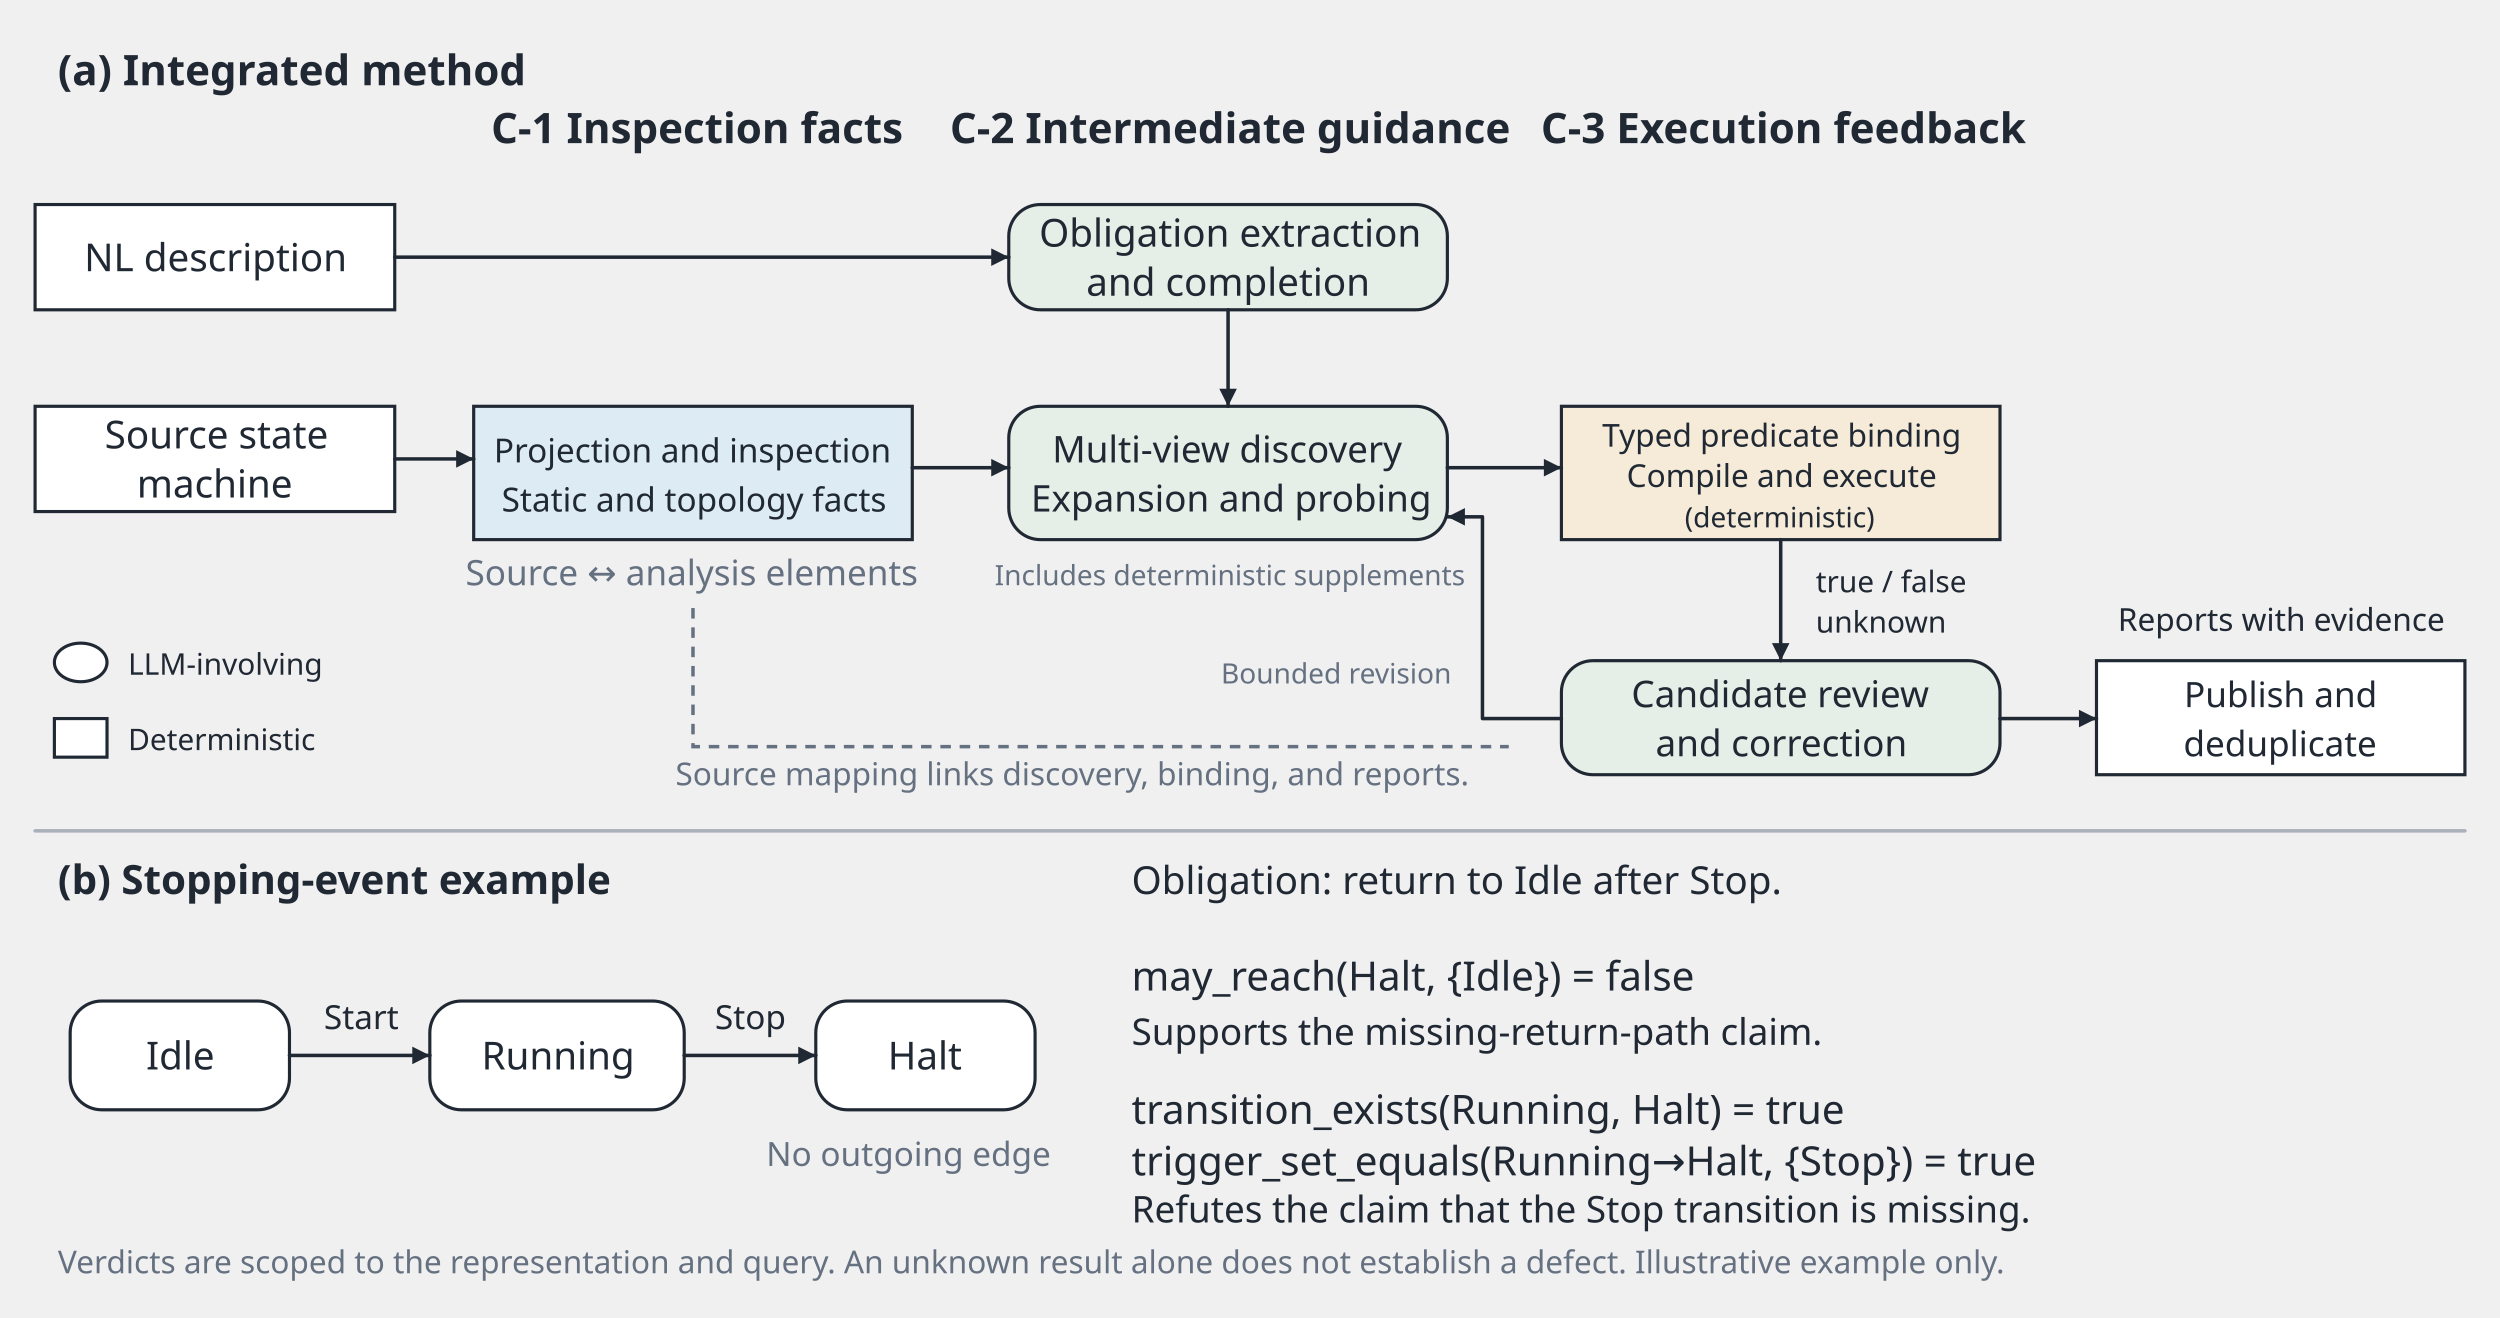
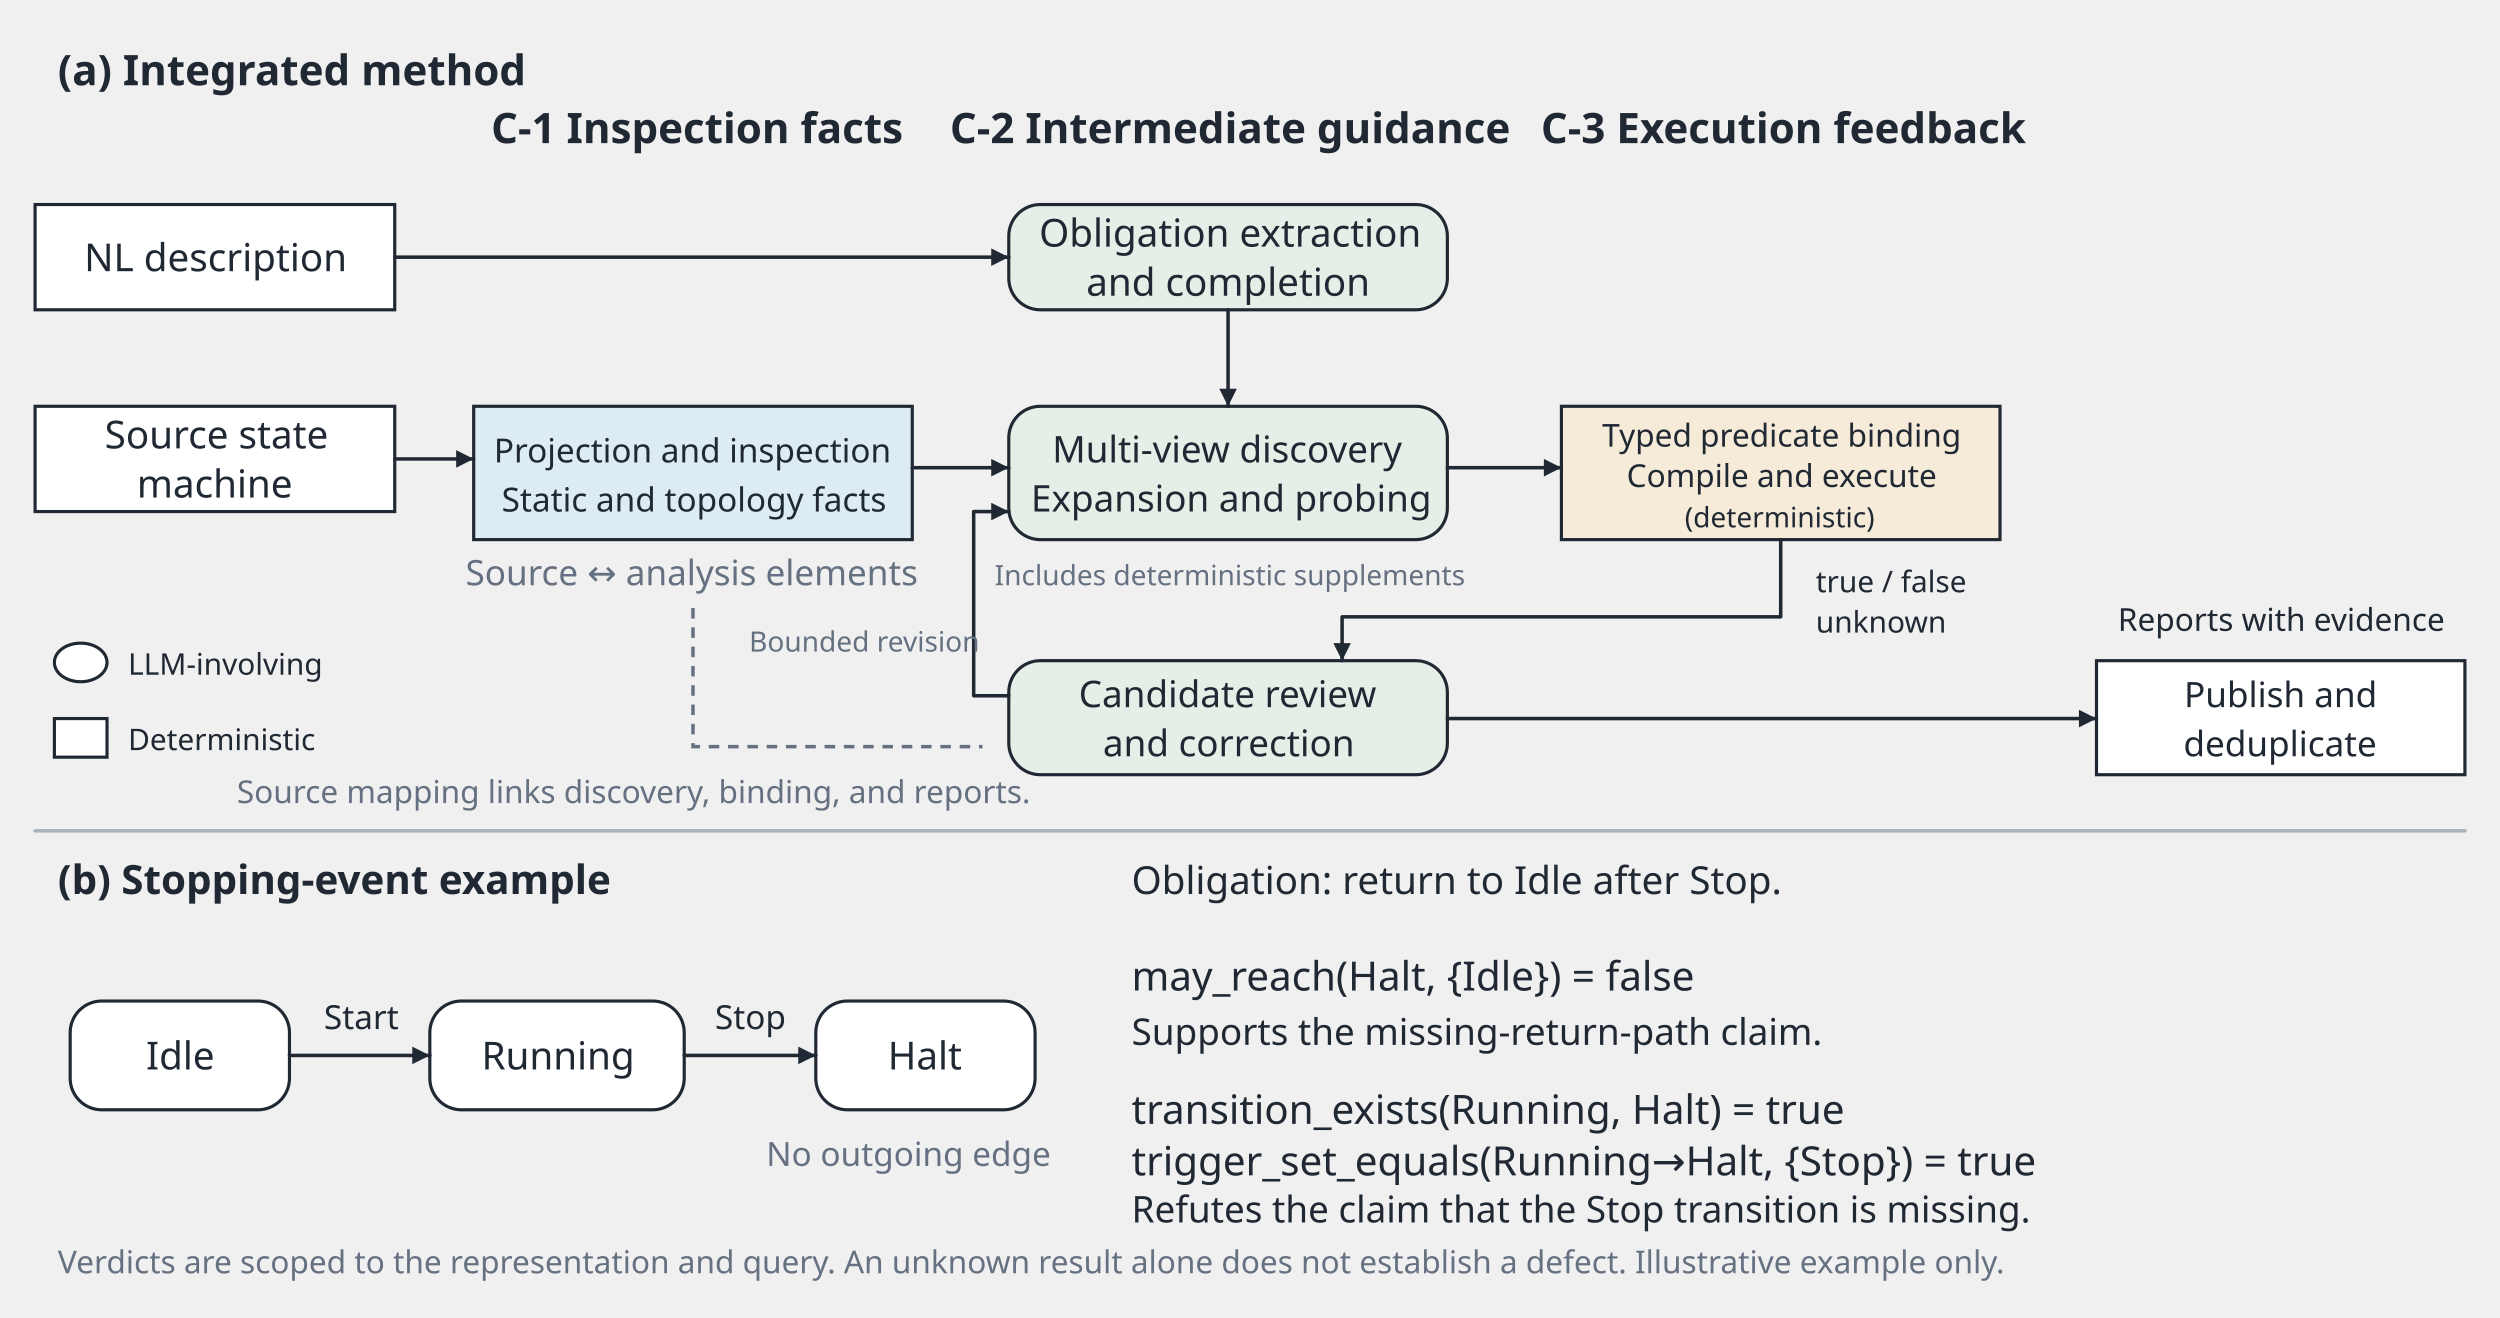
<svg xmlns="http://www.w3.org/2000/svg" width="1425" height="751" viewBox="5 -16.236 1425 750.3">
-   <g id="a1:85" transform="translate(38, 3.764)">
+   <g id="a1:128" transform="translate(38, 3.764)">
    <text font-size="24" font-family="Noto Sans SC" font-weight="bold" fill="#202833" text-anchor="start" dominant-baseline="alphabetic" x="0">
      <tspan x="0" y="28.236">
        <tspan x="0" text-anchor="start">(a) Integrated method</tspan>
      </tspan>
    </text>
  </g>
-   <g id="a1:86" transform="translate(284.93, 36.764)">
+   <g id="a1:129" transform="translate(284.93, 36.764)">
    <text font-size="24" font-family="Noto Sans SC" font-weight="bold" fill="#202833" text-anchor="start" dominant-baseline="alphabetic" x="0">
      <tspan x="0" y="28.236">
        <tspan x="0" text-anchor="start">C-1 Inspection facts</tspan>
      </tspan>
    </text>
  </g>
-   <g id="a1:87" transform="translate(546.455, 36.764)">
+   <g id="a1:130" transform="translate(546.455, 36.764)">
    <text font-size="24" font-family="Noto Sans SC" font-weight="bold" fill="#202833" text-anchor="start" dominant-baseline="alphabetic" x="0">
      <tspan x="0" y="28.236">
        <tspan x="0" text-anchor="start">C-2 Intermediate guidance</tspan>
      </tspan>
    </text>
  </g>
-   <g id="a1:88" transform="translate(883.32, 36.764)">
+   <g id="a1:131" transform="translate(883.32, 36.764)">
    <text font-size="24" font-family="Noto Sans SC" font-weight="bold" fill="#202833" text-anchor="start" dominant-baseline="alphabetic" x="0">
      <tspan x="0" y="28.236">
        <tspan x="0" text-anchor="start">C-3 Execution feedback</tspan>
      </tspan>
    </text>
  </g>
-   <g id="o1:25" transform="translate(25, 100)">
+   <g id="o1:37" transform="translate(25, 100)">
    <rect x="0" y="0" width="205" height="60" fill="#ffffff" stroke="#202833" stroke-width="1.8" rx="0" ry="0" />
  </g>
-   <g id="a1:89" transform="translate(52.985, 112.117)">
+   <g id="a1:132" transform="translate(52.985, 112.117)">
    <text font-size="22" font-family="Noto Sans SC" font-weight="normal" fill="#202833" text-anchor="start" dominant-baseline="alphabetic" x="0">
      <tspan x="0" y="25.883">
        <tspan x="0" text-anchor="start">NL description</tspan>
      </tspan>
    </text>
  </g>
-   <g id="o1:26" transform="translate(25, 215)">
+   <g id="o1:38" transform="translate(25, 215)">
    <rect x="0" y="0" width="205" height="60" fill="#ffffff" stroke="#202833" stroke-width="1.8" rx="0" ry="0" />
  </g>
-   <g id="a1:90" transform="translate(64.655, 213.117)">
+   <g id="a1:133" transform="translate(64.655, 213.117)">
    <text font-size="22" font-family="Noto Sans SC" font-weight="normal" fill="#202833" text-anchor="start" dominant-baseline="alphabetic" x="0">
      <tspan x="0" y="25.883">
        <tspan x="0" text-anchor="start">Source state</tspan>
      </tspan>
    </text>
  </g>
-   <g id="a1:91" transform="translate(83.005, 241.117)">
+   <g id="a1:134" transform="translate(83.005, 241.117)">
    <text font-size="22" font-family="Noto Sans SC" font-weight="normal" fill="#202833" text-anchor="start" dominant-baseline="alphabetic" x="0">
      <tspan x="0" y="25.883">
        <tspan x="0" text-anchor="start">machine</tspan>
      </tspan>
    </text>
  </g>
-   <g id="o1:27" transform="translate(275, 215)">
+   <g id="o1:39" transform="translate(275, 215)">
    <rect x="0" y="0" width="250" height="76" fill="#dcebf4" stroke="#202833" stroke-width="1.8" rx="0" ry="0" />
  </g>
-   <g id="a1:92" transform="translate(286.505, 224.6475)">
+   <g id="a1:135" transform="translate(286.505, 224.648)">
    <text font-size="19" font-family="Noto Sans SC" font-weight="normal" fill="#202833" text-anchor="start" dominant-baseline="alphabetic" x="0">
      <tspan x="0" y="22.354">
        <tspan x="0" text-anchor="start">Projection and inspection</tspan>
      </tspan>
    </text>
  </g>
-   <g id="a1:93" transform="translate(290.925, 252.6475)">
+   <g id="a1:136" transform="translate(290.925, 252.648)">
    <text font-size="19" font-family="Noto Sans SC" font-weight="normal" fill="#202833" text-anchor="start" dominant-baseline="alphabetic" x="0">
      <tspan x="0" y="22.354">
        <tspan x="0" text-anchor="start">Static and topology facts</tspan>
      </tspan>
    </text>
  </g>
-   <g id="a1:94" transform="translate(270.34, 293.47)">
+   <g id="a1:137" transform="translate(270.34, 293.47)">
    <text font-size="20" font-family="Noto Sans SC" font-weight="normal" fill="#657181" text-anchor="start" dominant-baseline="alphabetic" x="0">
      <tspan x="0" y="23.53">
        <tspan x="0" text-anchor="start">Source ↔ analysis elements</tspan>
      </tspan>
    </text>
  </g>
-   <g id="o1:28" transform="translate(580, 100)">
+   <g id="o1:40" transform="translate(580, 100)">
    <rect x="0" y="0" width="250" height="60" fill="#e6efe7" stroke="#202833" stroke-width="1.8" rx="18" ry="18" />
  </g>
-   <g id="a1:95" transform="translate(597.31, 98.117)">
+   <g id="a1:138" transform="translate(597.31, 98.117)">
    <text font-size="22" font-family="Noto Sans SC" font-weight="normal" fill="#202833" text-anchor="start" dominant-baseline="alphabetic" x="0">
      <tspan x="0" y="25.883">
        <tspan x="0" text-anchor="start">Obligation extraction</tspan>
      </tspan>
    </text>
  </g>
-   <g id="a1:96" transform="translate(624.15, 126.117)">
+   <g id="a1:139" transform="translate(624.15, 126.117)">
    <text font-size="22" font-family="Noto Sans SC" font-weight="normal" fill="#202833" text-anchor="start" dominant-baseline="alphabetic" x="0">
      <tspan x="0" y="25.883">
        <tspan x="0" text-anchor="start">and completion</tspan>
      </tspan>
    </text>
  </g>
-   <g id="o1:29" transform="translate(580, 215)">
+   <g id="o1:41" transform="translate(580, 215)">
    <rect x="0" y="0" width="250" height="76" fill="#e6efe7" stroke="#202833" stroke-width="1.8" rx="18" ry="18" />
  </g>
-   <g id="a1:97" transform="translate(604.8, 222.2945)">
+   <g id="a1:140" transform="translate(604.8, 222.295)">
    <text font-size="21" font-family="Noto Sans SC" font-weight="normal" fill="#202833" text-anchor="start" dominant-baseline="alphabetic" x="0">
      <tspan x="0" y="24.707">
        <tspan x="0" text-anchor="start">Multi-view discovery</tspan>
      </tspan>
    </text>
  </g>
-   <g id="a1:98" transform="translate(592.65, 250.2945)">
+   <g id="a1:141" transform="translate(592.65, 250.295)">
    <text font-size="21" font-family="Noto Sans SC" font-weight="normal" fill="#202833" text-anchor="start" dominant-baseline="alphabetic" x="0">
      <tspan x="0" y="24.707">
        <tspan x="0" text-anchor="start">Expansion and probing</tspan>
      </tspan>
    </text>
  </g>
-   <g id="a1:99" transform="translate(571.945, 298.176)">
+   <g id="a1:142" transform="translate(571.945, 298.176)">
    <text font-size="16" font-family="Noto Sans SC" font-weight="normal" fill="#657181" text-anchor="start" dominant-baseline="alphabetic" x="0">
      <tspan x="0" y="18.824">
        <tspan x="0" text-anchor="start">Includes deterministic supplements</tspan>
      </tspan>
    </text>
  </g>
-   <g id="o1:30" transform="translate(895, 215)">
+   <g id="o1:42" transform="translate(895, 215)">
    <rect x="0" y="0" width="250" height="76" fill="#f5ebd8" stroke="#202833" stroke-width="1.8" rx="0" ry="0" />
  </g>
-   <g id="a1:100" transform="translate(918.245, 216.823)">
+   <g id="a1:143" transform="translate(918.245, 216.823)">
    <text font-size="18" font-family="Noto Sans SC" font-weight="normal" fill="#202833" text-anchor="start" dominant-baseline="alphabetic" x="0">
      <tspan x="0" y="21.177">
        <tspan x="0" text-anchor="start">Typed predicate binding</tspan>
      </tspan>
    </text>
  </g>
-   <g id="a1:101" transform="translate(932.19, 239.823)">
+   <g id="a1:144" transform="translate(932.19, 239.823)">
    <text font-size="18" font-family="Noto Sans SC" font-weight="normal" fill="#202833" text-anchor="start" dominant-baseline="alphabetic" x="0">
      <tspan x="0" y="21.177">
        <tspan x="0" text-anchor="start">Compile and execute</tspan>
      </tspan>
    </text>
  </g>
-   <g id="a1:102" transform="translate(965.305, 265.176)">
+   <g id="a1:145" transform="translate(965.305, 265.176)">
    <text font-size="16" font-family="Noto Sans SC" font-weight="normal" fill="#202833" text-anchor="start" dominant-baseline="alphabetic" x="0">
      <tspan x="0" y="18.824">
        <tspan x="0" text-anchor="start">(deterministic)</tspan>
      </tspan>
    </text>
  </g>
-   <g id="o1:31" transform="translate(895, 360)">
+   <g id="o1:43" transform="translate(580, 360)">
    <rect x="0" y="0" width="250" height="65" fill="#e6efe7" stroke="#202833" stroke-width="1.8" rx="18" ry="18" />
  </g>
-   <g id="a1:103" transform="translate(934.88, 361.7945)">
+   <g id="a1:146" transform="translate(619.88, 361.795)">
    <text font-size="21" font-family="Noto Sans SC" font-weight="normal" fill="#202833" text-anchor="start" dominant-baseline="alphabetic" x="0">
      <tspan x="0" y="24.707">
        <tspan x="0" text-anchor="start">Candidate review</tspan>
      </tspan>
    </text>
  </g>
-   <g id="a1:104" transform="translate(948.65, 389.7945)">
+   <g id="a1:147" transform="translate(633.65, 389.795)">
    <text font-size="21" font-family="Noto Sans SC" font-weight="normal" fill="#202833" text-anchor="start" dominant-baseline="alphabetic" x="0">
      <tspan x="0" y="24.707">
        <tspan x="0" text-anchor="start">and correction</tspan>
      </tspan>
    </text>
  </g>
-   <g id="o1:32" transform="translate(1200, 360)">
+   <g id="o1:44" transform="translate(1200, 360)">
    <rect x="0" y="0" width="210" height="65" fill="#ffffff" stroke="#202833" stroke-width="1.8" rx="0" ry="0" />
  </g>
-   <g id="a1:105" transform="translate(1249.91, 362.97)">
+   <g id="a1:148" transform="translate(1249.91, 362.97)">
    <text font-size="20" font-family="Noto Sans SC" font-weight="normal" fill="#202833" text-anchor="start" dominant-baseline="alphabetic" x="0">
      <tspan x="0" y="23.53">
        <tspan x="0" text-anchor="start">Publish and</tspan>
      </tspan>
    </text>
  </g>
-   <g id="a1:106" transform="translate(1249.57, 390.97)">
+   <g id="a1:149" transform="translate(1249.57, 390.97)">
    <text font-size="20" font-family="Noto Sans SC" font-weight="normal" fill="#202833" text-anchor="start" dominant-baseline="alphabetic" x="0">
      <tspan x="0" y="23.53">
        <tspan x="0" text-anchor="start">deduplicate</tspan>
      </tspan>
    </text>
  </g>
-   <g id="c1:25" transform="translate(230, 130)">
+   <g id="c1:37" transform="translate(230, 130)">
    <path fill="none" stroke="#202833" stroke-width="2" stroke-linecap="round" stroke-linejoin="round" d="M 0 0 L 350 0" />
  </g>
-   <g id="d1:23" transform="translate(567.5, 122.5)">
-     <defs>
-       <symbol id="svgicon-d1-23" viewBox="0 0 15 15">
+   <g id="d1:34" transform="translate(567.5, 122.5)">
+     <defs>
+       <symbol id="svgicon-d1-34" viewBox="0 0 15 15">
        <g transform="translate(-567.5 -122.5)">
          <polygon points="580,130 570,125 570,135" fill="#202833" />
        </g>
      </symbol>
    </defs>
-     <use href="#svgicon-d1-23" x="0" y="0" width="15" height="15" />
-   </g>
-   <g id="c1:26" transform="translate(230, 245)">
+     <use href="#svgicon-d1-34" x="0" y="0" width="15" height="15" />
+   </g>
+   <g id="c1:38" transform="translate(230, 245)">
    <path fill="none" stroke="#202833" stroke-width="2" stroke-linecap="round" stroke-linejoin="round" d="M 0 0 L 45 0" />
  </g>
-   <g id="d1:24" transform="translate(262.5, 237.5)">
-     <defs>
-       <symbol id="svgicon-d1-24" viewBox="0 0 15 15">
+   <g id="d1:35" transform="translate(262.5, 237.5)">
+     <defs>
+       <symbol id="svgicon-d1-35" viewBox="0 0 15 15">
        <g transform="translate(-262.5 -237.5)">
          <polygon points="275,245 265,240 265,250" fill="#202833" />
        </g>
      </symbol>
    </defs>
-     <use href="#svgicon-d1-24" x="0" y="0" width="15" height="15" />
-   </g>
-   <g id="c1:27" transform="translate(525, 250)">
+     <use href="#svgicon-d1-35" x="0" y="0" width="15" height="15" />
+   </g>
+   <g id="c1:39" transform="translate(525, 250)">
    <path fill="none" stroke="#202833" stroke-width="2" stroke-linecap="round" stroke-linejoin="round" d="M 0 0 L 55 0" />
  </g>
-   <g id="d1:25" transform="translate(567.5, 242.5)">
-     <defs>
-       <symbol id="svgicon-d1-25" viewBox="0 0 15 15">
+   <g id="d1:36" transform="translate(567.5, 242.5)">
+     <defs>
+       <symbol id="svgicon-d1-36" viewBox="0 0 15 15">
        <g transform="translate(-567.5 -242.5)">
          <polygon points="580,250 570,245 570,255" fill="#202833" />
        </g>
      </symbol>
    </defs>
-     <use href="#svgicon-d1-25" x="0" y="0" width="15" height="15" />
-   </g>
-   <g id="c1:28" transform="translate(705, 160)">
+     <use href="#svgicon-d1-36" x="0" y="0" width="15" height="15" />
+   </g>
+   <g id="c1:40" transform="translate(705, 160)">
    <path fill="none" stroke="#202833" stroke-width="2" stroke-linecap="round" stroke-linejoin="round" d="M 0 0 L 0 55" />
  </g>
-   <g id="d1:26" transform="translate(697.5, 202.5)">
-     <defs>
-       <symbol id="svgicon-d1-26" viewBox="0 0 15 15">
+   <g id="d1:37" transform="translate(697.5, 202.5)">
+     <defs>
+       <symbol id="svgicon-d1-37" viewBox="0 0 15 15">
        <g transform="translate(-697.5 -202.5)">
          <polygon points="705,215 700,205 710,205" fill="#202833" />
        </g>
      </symbol>
    </defs>
-     <use href="#svgicon-d1-26" x="0" y="0" width="15" height="15" />
-   </g>
-   <g id="c1:29" transform="translate(830, 250)">
+     <use href="#svgicon-d1-37" x="0" y="0" width="15" height="15" />
+   </g>
+   <g id="c1:41" transform="translate(830, 250)">
    <path fill="none" stroke="#202833" stroke-width="2" stroke-linecap="round" stroke-linejoin="round" d="M 0 0 L 65 0" />
  </g>
-   <g id="d1:27" transform="translate(882.5, 242.5)">
-     <defs>
-       <symbol id="svgicon-d1-27" viewBox="0 0 15 15">
+   <g id="d1:38" transform="translate(882.5, 242.5)">
+     <defs>
+       <symbol id="svgicon-d1-38" viewBox="0 0 15 15">
        <g transform="translate(-882.5 -242.5)">
          <polygon points="895,250 885,245 885,255" fill="#202833" />
        </g>
      </symbol>
    </defs>
-     <use href="#svgicon-d1-27" x="0" y="0" width="15" height="15" />
-   </g>
-   <g id="c1:30" transform="translate(1020, 291)">
-     <path fill="none" stroke="#202833" stroke-width="2" stroke-linecap="round" stroke-linejoin="round" d="M 0 0 L 0 69" />
-   </g>
-   <g id="d1:28" transform="translate(1012.5, 347.5)">
-     <defs>
-       <symbol id="svgicon-d1-28" viewBox="0 0 15 15">
-         <g transform="translate(-1012.5 -347.5)">
-           <polygon points="1020,360 1015,350 1025,350" fill="#202833" />
-         </g>
-       </symbol>
-     </defs>
-     <use href="#svgicon-d1-28" x="0" y="0" width="15" height="15" />
-   </g>
-   <g id="a1:107" transform="translate(1040, 301.0005)">
+     <use href="#svgicon-d1-38" x="0" y="0" width="15" height="15" />
+   </g>
+   <g id="c1:42" transform="translate(770, 291)">
+     <path fill="none" stroke="#202833" stroke-width="2" stroke-linecap="round" stroke-linejoin="round" d="M 250 0 L 250 44 L 0 44 L 0 69" />
+   </g>
+   <g id="d1:39" transform="translate(762.5, 347.5)">
+     <defs>
+       <symbol id="svgicon-d1-39" viewBox="0 0 15 15">
+         <g transform="translate(-762.5 -347.5)">
+           <polygon points="770,360 765,350 775,350" fill="#202833" />
+         </g>
+       </symbol>
+     </defs>
+     <use href="#svgicon-d1-39" x="0" y="0" width="15" height="15" />
+   </g>
+   <g id="a1:150" transform="translate(1040, 301.001)">
    <text font-size="17" font-family="Noto Sans SC" font-weight="normal" fill="#202833" text-anchor="start" dominant-baseline="alphabetic" x="0">
      <tspan x="0" y="20.001">
        <tspan x="0" text-anchor="start">true / false</tspan>
      </tspan>
    </text>
  </g>
-   <g id="a1:108" transform="translate(1040, 324.0005)">
+   <g id="a1:151" transform="translate(1040, 324.001)">
    <text font-size="17" font-family="Noto Sans SC" font-weight="normal" fill="#202833" text-anchor="start" dominant-baseline="alphabetic" x="0">
      <tspan x="0" y="20.001">
        <tspan x="0" text-anchor="start">unknown</tspan>
      </tspan>
    </text>
  </g>
-   <g id="c1:31" transform="translate(830, 278)">
-     <path fill="none" stroke="#202833" stroke-width="2" stroke-linecap="round" stroke-linejoin="round" d="M 65 115 L 20 115 L 20 0 L 0 0" />
-   </g>
-   <g id="d1:29" transform="translate(827.5, 270.5)">
-     <defs>
-       <symbol id="svgicon-d1-29" viewBox="0 0 15 15">
-         <g transform="translate(-827.5 -270.5)">
-           <polygon points="830,278 840,273 840,283" fill="#202833" />
-         </g>
-       </symbol>
-     </defs>
-     <use href="#svgicon-d1-29" x="0" y="0" width="15" height="15" />
-   </g>
-   <g id="a1:109" transform="translate(700.97, 354.176)">
+   <g id="c1:43" transform="translate(560, 275)">
+     <path fill="none" stroke="#202833" stroke-width="2" stroke-linecap="round" stroke-linejoin="round" d="M 20 105 L 0 105 L 0 0 L 20 0" />
+   </g>
+   <g id="d1:40" transform="translate(567.5, 267.5)">
+     <defs>
+       <symbol id="svgicon-d1-40" viewBox="0 0 15 15">
+         <g transform="translate(-567.5 -267.5)">
+           <polygon points="580,275 570,270 570,280" fill="#202833" />
+         </g>
+       </symbol>
+     </defs>
+     <use href="#svgicon-d1-40" x="0" y="0" width="15" height="15" />
+   </g>
+   <g id="a1:152" transform="translate(432, 336)">
    <text font-size="16" font-family="Noto Sans SC" font-weight="normal" fill="#657181" text-anchor="start" dominant-baseline="alphabetic" x="0">
      <tspan x="0" y="18.824">
        <tspan x="0" text-anchor="start">Bounded revision</tspan>
      </tspan>
    </text>
  </g>
-   <g id="c1:32" transform="translate(1145, 393)">
-     <path fill="none" stroke="#202833" stroke-width="2" stroke-linecap="round" stroke-linejoin="round" d="M 0 0 L 55 0" />
-   </g>
-   <g id="d1:30" transform="translate(1187.5, 385.5)">
-     <defs>
-       <symbol id="svgicon-d1-30" viewBox="0 0 15 15">
+   <g id="c1:44" transform="translate(830, 393)">
+     <path fill="none" stroke="#202833" stroke-width="2" stroke-linecap="round" stroke-linejoin="round" d="M 0 0 L 370 0" />
+   </g>
+   <g id="d1:41" transform="translate(1187.5, 385.5)">
+     <defs>
+       <symbol id="svgicon-d1-41" viewBox="0 0 15 15">
        <g transform="translate(-1187.5 -385.5)">
          <polygon points="1200,393 1190,388 1190,398" fill="#202833" />
        </g>
      </symbol>
    </defs>
-     <use href="#svgicon-d1-30" x="0" y="0" width="15" height="15" />
-   </g>
-   <g id="a1:110" transform="translate(1212.175, 321.823)">
+     <use href="#svgicon-d1-41" x="0" y="0" width="15" height="15" />
+   </g>
+   <g id="a1:153" transform="translate(1212.175, 321.823)">
    <text font-size="18" font-family="Noto Sans SC" font-weight="normal" fill="#202833" text-anchor="start" dominant-baseline="alphabetic" x="0">
      <tspan x="0" y="21.177">
        <tspan x="0" text-anchor="start">Reports with evidence</tspan>
      </tspan>
    </text>
  </g>
-   <g id="c1:33" transform="translate(400, 330)">
-     <path fill="none" stroke="#657181" stroke-width="2" stroke-dasharray="6 5" d="M 0 0 L 0 79 L 465 79" />
-   </g>
-   <g id="a1:111" transform="translate(390, 409.823)">
+   <g id="c1:45" transform="translate(400, 330)">
+     <path fill="none" stroke="#657181" stroke-width="2" stroke-dasharray="6 5" d="M 0 0 L 0 79 L 165 79" />
+   </g>
+   <g id="a1:154" transform="translate(140, 420)">
    <text font-size="18" font-family="Noto Sans SC" font-weight="normal" fill="#657181" text-anchor="start" dominant-baseline="alphabetic" x="0">
      <tspan x="0" y="21.177">
        <tspan x="0" text-anchor="start">Source mapping links discovery, binding, and reports.</tspan>
      </tspan>
    </text>
  </g>
-   <g id="d1:31" transform="translate(35.1, 349.1)">
-     <defs>
-       <symbol id="svgicon-d1-31" viewBox="0 0 31.8 23.8">
+   <g id="d1:42" transform="translate(35.1, 349.1)">
+     <defs>
+       <symbol id="svgicon-d1-42" viewBox="0 0 31.8 23.8">
        <g transform="translate(-35.1 -349.1)">
          <rect x="36" y="350" width="30" height="22" rx="18" fill="#FFFFFF" stroke="#202833" stroke-width="1.8" />
        </g>
      </symbol>
    </defs>
-     <use href="#svgicon-d1-31" x="0" y="0" width="31.8" height="23.8" />
-   </g>
-   <g id="a1:112" transform="translate(78, 348.0005)">
+     <use href="#svgicon-d1-42" x="0" y="0" width="31.8" height="23.8" />
+   </g>
+   <g id="a1:155" transform="translate(78, 348.001)">
    <text font-size="17" font-family="Noto Sans SC" font-weight="normal" fill="#202833" text-anchor="start" dominant-baseline="alphabetic" x="0">
      <tspan x="0" y="20.001">
        <tspan x="0" text-anchor="start">LLM-involving</tspan>
      </tspan>
    </text>
  </g>
-   <g id="o1:33" transform="translate(36, 393)">
+   <g id="o1:45" transform="translate(36, 393)">
    <rect x="0" y="0" width="30" height="22" fill="#ffffff" stroke="#202833" stroke-width="1.8" rx="0" ry="0" />
  </g>
-   <g id="a1:113" transform="translate(78, 391.0005)">
+   <g id="a1:156" transform="translate(78, 391.001)">
    <text font-size="17" font-family="Noto Sans SC" font-weight="normal" fill="#202833" text-anchor="start" dominant-baseline="alphabetic" x="0">
      <tspan x="0" y="20.001">
        <tspan x="0" text-anchor="start">Deterministic</tspan>
      </tspan>
    </text>
  </g>
-   <g id="c1:34" transform="translate(25, 457)">
+   <g id="c1:46" transform="translate(25, 457)">
    <path fill="none" stroke="#aab1ba" stroke-width="2" stroke-linecap="round" stroke-linejoin="round" d="M 0 0 L 1385 0" />
  </g>
-   <g id="a1:114" transform="translate(38, 465.9415)">
+   <g id="a1:157" transform="translate(38, 465.942)">
    <text font-size="23" font-family="Noto Sans SC" font-weight="bold" fill="#202833" text-anchor="start" dominant-baseline="alphabetic" x="0">
      <tspan x="0" y="27.06">
        <tspan x="0" text-anchor="start">(b) Stopping-event example</tspan>
      </tspan>
    </text>
  </g>
-   <g id="a1:115" transform="translate(650, 467.117)">
+   <g id="a1:158" transform="translate(650, 467.117)">
    <text font-size="22" font-family="Noto Sans SC" font-weight="normal" fill="#202833" text-anchor="start" dominant-baseline="alphabetic" x="0">
      <tspan x="0" y="25.883">
        <tspan x="0" text-anchor="start">Obligation: return to Idle after Stop.</tspan>
      </tspan>
    </text>
  </g>
-   <g id="o1:34" transform="translate(45, 554)">
+   <g id="o1:46" transform="translate(45, 554)">
    <rect x="0" y="0" width="125" height="62" fill="#ffffff" stroke="#202833" stroke-width="1.8" rx="18" ry="18" />
  </g>
-   <g id="a1:116" transform="translate(88.24, 567.117)">
+   <g id="a1:159" transform="translate(88.24, 567.117)">
    <text font-size="22" font-family="Noto Sans SC" font-weight="normal" fill="#202833" text-anchor="start" dominant-baseline="alphabetic" x="0">
      <tspan x="0" y="25.883">
        <tspan x="0" text-anchor="start">Idle</tspan>
      </tspan>
    </text>
  </g>
-   <g id="o1:35" transform="translate(250, 554)">
+   <g id="o1:47" transform="translate(250, 554)">
    <rect x="0" y="0" width="145" height="62" fill="#ffffff" stroke="#202833" stroke-width="1.8" rx="18" ry="18" />
  </g>
-   <g id="a1:117" transform="translate(279.48, 567.117)">
+   <g id="a1:160" transform="translate(279.48, 567.117)">
    <text font-size="22" font-family="Noto Sans SC" font-weight="normal" fill="#202833" text-anchor="start" dominant-baseline="alphabetic" x="0">
      <tspan x="0" y="25.883">
        <tspan x="0" text-anchor="start">Running</tspan>
      </tspan>
    </text>
  </g>
-   <g id="o1:36" transform="translate(470, 554)">
+   <g id="o1:48" transform="translate(470, 554)">
    <rect x="0" y="0" width="125" height="62" fill="#ffffff" stroke="#202833" stroke-width="1.8" rx="18" ry="18" />
  </g>
-   <g id="a1:118" transform="translate(511.03, 567.117)">
+   <g id="a1:161" transform="translate(511.03, 567.117)">
    <text font-size="22" font-family="Noto Sans SC" font-weight="normal" fill="#202833" text-anchor="start" dominant-baseline="alphabetic" x="0">
      <tspan x="0" y="25.883">
        <tspan x="0" text-anchor="start">Halt</tspan>
      </tspan>
    </text>
  </g>
-   <g id="c1:35" transform="translate(170, 585)">
+   <g id="c1:47" transform="translate(170, 585)">
    <path fill="none" stroke="#202833" stroke-width="2" stroke-linecap="round" stroke-linejoin="round" d="M 0 0 L 80 0" />
  </g>
-   <g id="d1:32" transform="translate(237.5, 577.5)">
-     <defs>
-       <symbol id="svgicon-d1-32" viewBox="0 0 15 15">
+   <g id="d1:43" transform="translate(237.5, 577.5)">
+     <defs>
+       <symbol id="svgicon-d1-43" viewBox="0 0 15 15">
        <g transform="translate(-237.5 -577.5)">
          <polygon points="250,585 240,580 240,590" fill="#202833" />
        </g>
      </symbol>
    </defs>
-     <use href="#svgicon-d1-32" x="0" y="0" width="15" height="15" />
-   </g>
-   <g id="a1:119" transform="translate(189.625, 547.6475)">
+     <use href="#svgicon-d1-43" x="0" y="0" width="15" height="15" />
+   </g>
+   <g id="a1:162" transform="translate(189.625, 547.648)">
    <text font-size="19" font-family="Noto Sans SC" font-weight="normal" fill="#202833" text-anchor="start" dominant-baseline="alphabetic" x="0">
      <tspan x="0" y="22.354">
        <tspan x="0" text-anchor="start">Start</tspan>
      </tspan>
    </text>
  </g>
-   <g id="c1:36" transform="translate(395, 585)">
+   <g id="c1:48" transform="translate(395, 585)">
    <path fill="none" stroke="#202833" stroke-width="2" stroke-linecap="round" stroke-linejoin="round" d="M 0 0 L 75 0" />
  </g>
-   <g id="d1:33" transform="translate(457.5, 577.5)">
-     <defs>
-       <symbol id="svgicon-d1-33" viewBox="0 0 15 15">
+   <g id="d1:44" transform="translate(457.5, 577.5)">
+     <defs>
+       <symbol id="svgicon-d1-44" viewBox="0 0 15 15">
        <g transform="translate(-457.5 -577.5)">
          <polygon points="470,585 460,580 460,590" fill="#202833" />
        </g>
      </symbol>
    </defs>
-     <use href="#svgicon-d1-33" x="0" y="0" width="15" height="15" />
-   </g>
-   <g id="a1:120" transform="translate(412.51, 547.6475)">
+     <use href="#svgicon-d1-44" x="0" y="0" width="15" height="15" />
+   </g>
+   <g id="a1:163" transform="translate(412.51, 547.648)">
    <text font-size="19" font-family="Noto Sans SC" font-weight="normal" fill="#202833" text-anchor="start" dominant-baseline="alphabetic" x="0">
      <tspan x="0" y="22.354">
        <tspan x="0" text-anchor="start">Stop</tspan>
      </tspan>
    </text>
  </g>
-   <g id="a1:121" transform="translate(441.75, 625.6475)">
+   <g id="a1:164" transform="translate(441.75, 625.648)">
    <text font-size="19" font-family="Noto Sans SC" font-weight="normal" fill="#657181" text-anchor="start" dominant-baseline="alphabetic" x="0">
      <tspan x="0" y="22.354">
        <tspan x="0" text-anchor="start">No outgoing edge</tspan>
      </tspan>
    </text>
  </g>
-   <g id="a1:122" transform="translate(650, 520.9415)">
+   <g id="a1:165" transform="translate(650, 520.942)">
    <text font-size="23" font-family="Noto Sans SC" font-weight="normal" fill="#202833" text-anchor="start" dominant-baseline="alphabetic" x="0">
      <tspan x="0" y="27.06">
        <tspan x="0" text-anchor="start">may_reach(Halt, {Idle}) = false</tspan>
      </tspan>
    </text>
  </g>
-   <g id="a1:123" transform="translate(650, 554.2945)">
+   <g id="a1:166" transform="translate(650, 554.295)">
    <text font-size="21" font-family="Noto Sans SC" font-weight="normal" fill="#202833" text-anchor="start" dominant-baseline="alphabetic" x="0">
      <tspan x="0" y="24.707">
        <tspan x="0" text-anchor="start">Supports the missing-return-path claim.</tspan>
      </tspan>
    </text>
  </g>
-   <g id="a1:124" transform="translate(650, 596.9415)">
+   <g id="a1:167" transform="translate(650, 596.942)">
    <text font-size="23" font-family="Noto Sans SC" font-weight="normal" fill="#202833" text-anchor="start" dominant-baseline="alphabetic" x="0">
      <tspan x="0" y="27.06">
        <tspan x="0" text-anchor="start">transition_exists(Running, Halt) = true</tspan>
      </tspan>
    </text>
  </g>
-   <g id="a1:125" transform="translate(650, 626.2945)">
+   <g id="a1:168" transform="translate(650, 626.295)">
    <text font-size="23" font-family="Noto Sans SC" font-weight="normal" fill="#202833" text-anchor="start" dominant-baseline="alphabetic" x="0">
      <tspan x="0" y="27.06">
        <tspan x="0" text-anchor="start">trigger_set_equals(Running→Halt, {Stop}) = true</tspan>
      </tspan>
    </text>
  </g>
-   <g id="a1:126" transform="translate(650, 655.5005)">
+   <g id="a1:169" transform="translate(650, 655.501)">
    <text font-size="21" font-family="Noto Sans SC" font-weight="normal" fill="#202833" text-anchor="start" dominant-baseline="alphabetic" x="0">
      <tspan x="0" y="24.707">
        <tspan x="0" text-anchor="start">Refutes the claim that the Stop transition is missing.</tspan>
      </tspan>
    </text>
  </g>
-   <g id="a1:127" transform="translate(38, 688)">
+   <g id="a1:170" transform="translate(38, 688)">
    <text font-size="18" font-family="Noto Sans SC" font-weight="normal" fill="#657181" text-anchor="start" dominant-baseline="alphabetic" x="0">
      <tspan x="0" y="21.177">
        <tspan x="0" text-anchor="start">Verdicts are scoped to the representation and query. An unknown result alone does not establish a defect. Illustrative example only.</tspan>
      </tspan>
    </text>
  </g>
</svg>
